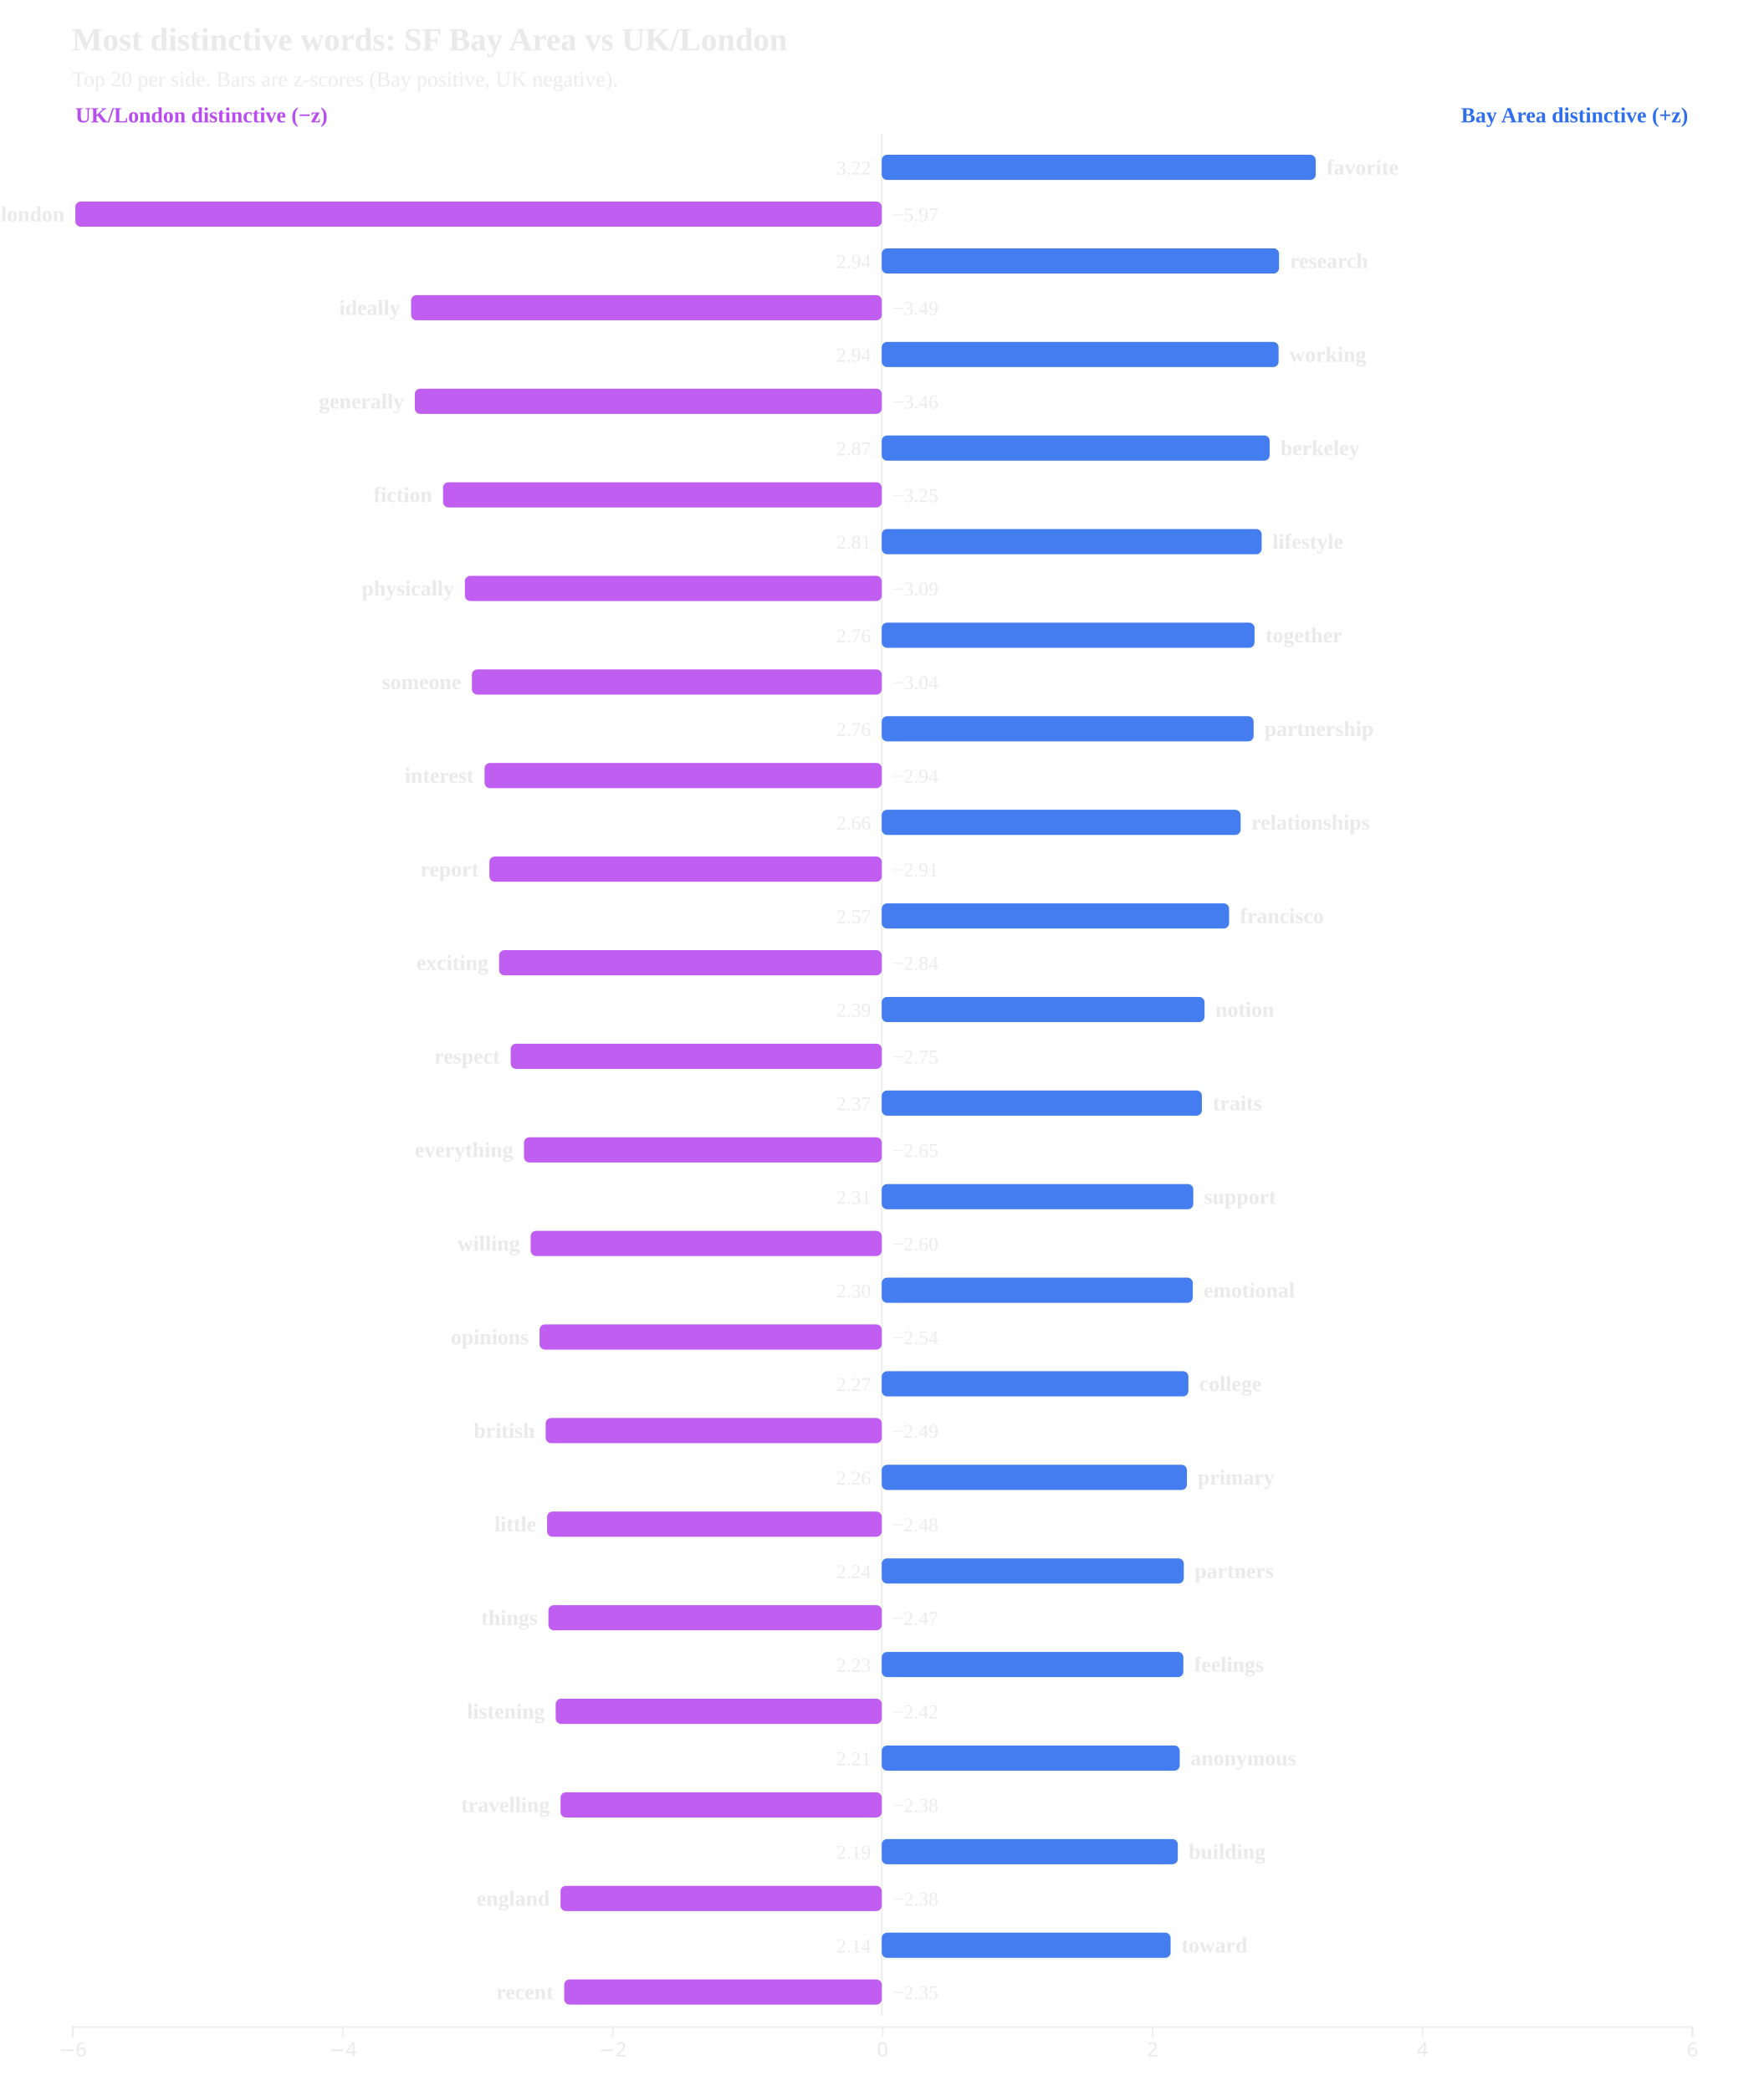
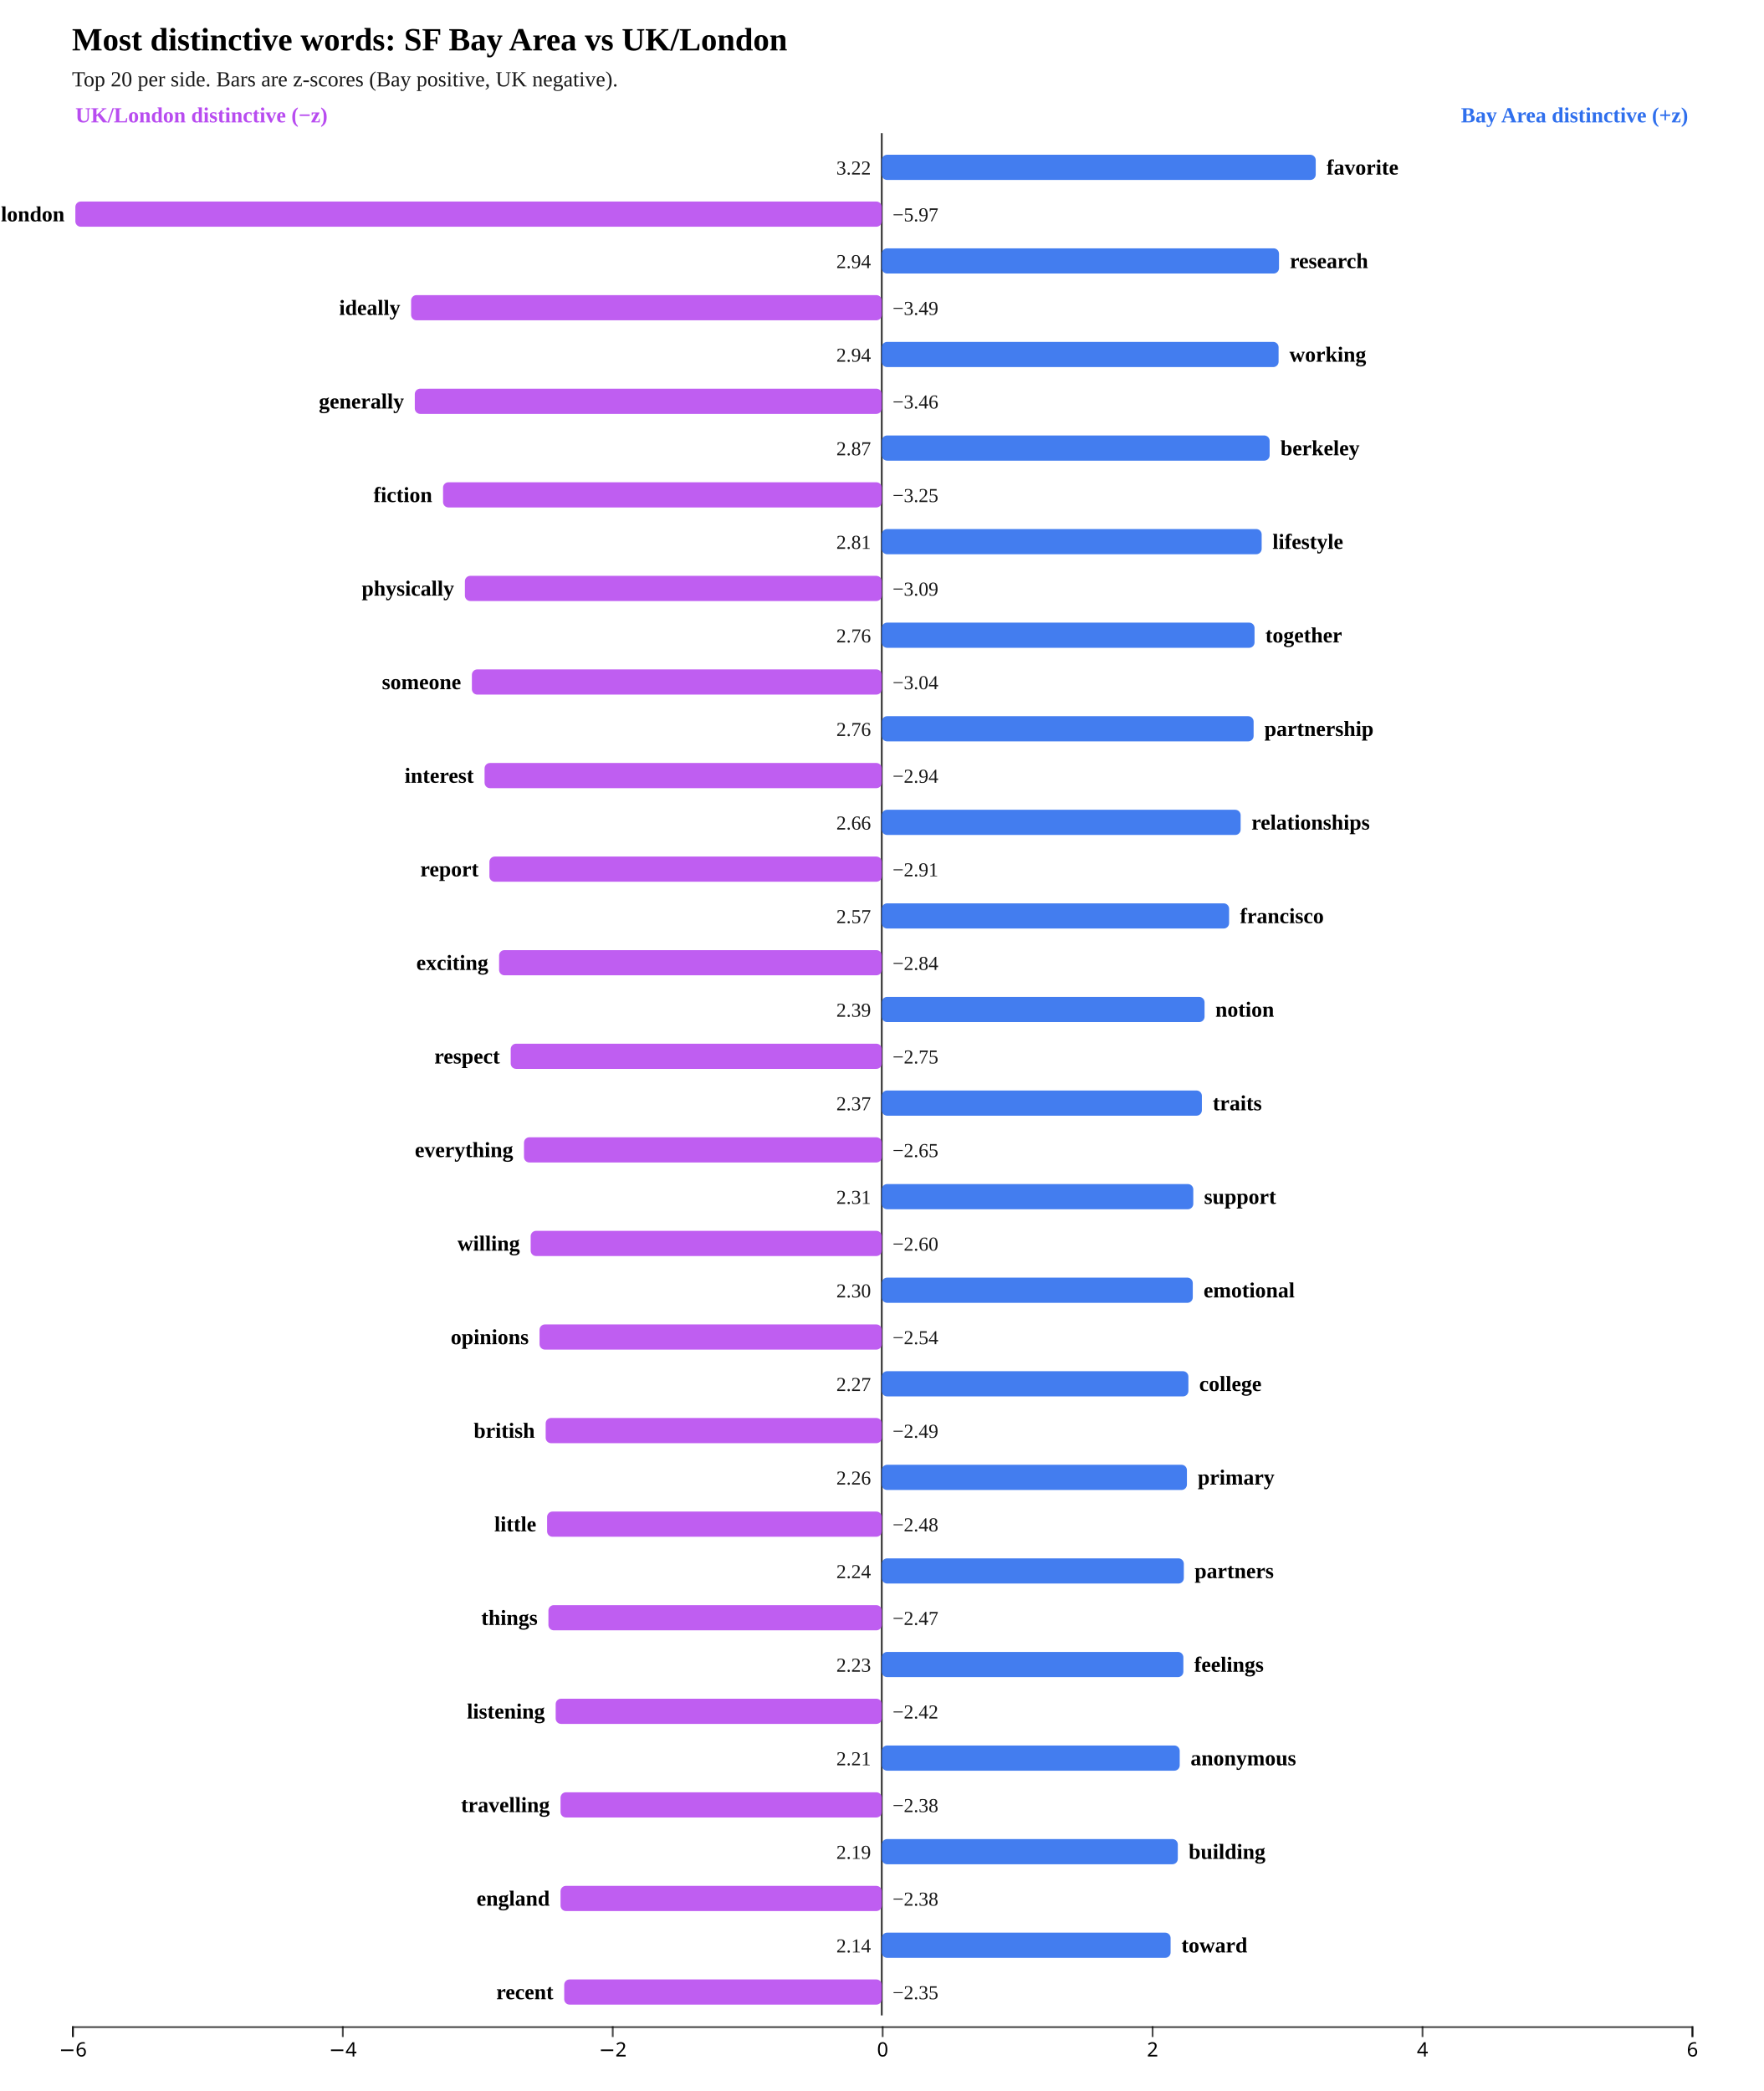
<svg xmlns="http://www.w3.org/2000/svg" width="980" height="1162">
-   <text x="40" y="28" fill="#EAEAEA" font-size="18" font-weight="700">Most distinctive words: SF Bay Area vs UK/London</text>
-   <text x="40" y="48" fill="#EAEAEA" font-size="12" opacity="0.9">Top 20 per side. Bars are z-scores (Bay positive, UK negative).</text>
-   <line x1="490" x2="490" y1="74" y2="1120" stroke="#EAEAEA" stroke-width="1" opacity="0.8" />
+   <text x="40" y="28" fill="#000000" font-size="18" font-weight="700">Most distinctive words: SF Bay Area vs UK/London</text>
+   <text x="40" y="48" fill="#000000" font-size="12" opacity="0.9">Top 20 per side. Bars are z-scores (Bay positive, UK negative).</text>
+   <line x1="490" x2="490" y1="74" y2="1120" stroke="#000000" stroke-width="1" opacity="0.8" />
  <g transform="translate(0, 1126)" fill="none" font-size="10" font-family="sans-serif" text-anchor="middle">
-     <path class="domain" stroke="#EAEAEA" d="M40.5,6V0.5H940.5V6" opacity="0.7" />
+     <path class="domain" stroke="#000000" d="M40.5,6V0.5H940.5V6" opacity="0.7" />
    <g class="tick" opacity="1" transform="translate(40.5,0)">
-       <line stroke="#EAEAEA" y2="6" opacity="0.7" />
-       <text fill="#EAEAEA" y="9" dy="0.71em" font-size="11">−6</text>
+       <line stroke="#000000" y2="6" opacity="0.7" />
+       <text fill="#000000" y="9" dy="0.71em" font-size="11">−6</text>
    </g>
    <g class="tick" opacity="1" transform="translate(190.5,0)">
-       <line stroke="#EAEAEA" y2="6" opacity="0.7" />
-       <text fill="#EAEAEA" y="9" dy="0.71em" font-size="11">−4</text>
+       <line stroke="#000000" y2="6" opacity="0.7" />
+       <text fill="#000000" y="9" dy="0.71em" font-size="11">−4</text>
    </g>
    <g class="tick" opacity="1" transform="translate(340.5,0)">
-       <line stroke="#EAEAEA" y2="6" opacity="0.7" />
-       <text fill="#EAEAEA" y="9" dy="0.71em" font-size="11">−2</text>
+       <line stroke="#000000" y2="6" opacity="0.7" />
+       <text fill="#000000" y="9" dy="0.71em" font-size="11">−2</text>
    </g>
    <g class="tick" opacity="1" transform="translate(490.5,0)">
-       <line stroke="#EAEAEA" y2="6" opacity="0.7" />
-       <text fill="#EAEAEA" y="9" dy="0.71em" font-size="11">0</text>
+       <line stroke="#000000" y2="6" opacity="0.7" />
+       <text fill="#000000" y="9" dy="0.71em" font-size="11">0</text>
    </g>
    <g class="tick" opacity="1" transform="translate(640.5,0)">
-       <line stroke="#EAEAEA" y2="6" opacity="0.7" />
-       <text fill="#EAEAEA" y="9" dy="0.71em" font-size="11">2</text>
+       <line stroke="#000000" y2="6" opacity="0.7" />
+       <text fill="#000000" y="9" dy="0.71em" font-size="11">2</text>
    </g>
    <g class="tick" opacity="1" transform="translate(790.5,0)">
-       <line stroke="#EAEAEA" y2="6" opacity="0.7" />
-       <text fill="#EAEAEA" y="9" dy="0.71em" font-size="11">4</text>
+       <line stroke="#000000" y2="6" opacity="0.7" />
+       <text fill="#000000" y="9" dy="0.71em" font-size="11">4</text>
    </g>
    <g class="tick" opacity="1" transform="translate(940.5,0)">
-       <line stroke="#EAEAEA" y2="6" opacity="0.7" />
-       <text fill="#EAEAEA" y="9" dy="0.71em" font-size="11">6</text>
+       <line stroke="#000000" y2="6" opacity="0.7" />
+       <text fill="#000000" y="9" dy="0.71em" font-size="11">6</text>
    </g>
  </g>
  <g>
    <rect x="490" y="86" width="241.155" height="14" rx="3" fill="#2F6FED" opacity="0.9" />
    <rect x="41.875" y="112" width="448.125" height="14" rx="3" fill="#B84CF0" opacity="0.9" />
    <rect x="490" y="138" width="220.755" height="14" rx="3" fill="#2F6FED" opacity="0.9" />
    <rect x="228.453" y="164" width="261.548" height="14" rx="3" fill="#B84CF0" opacity="0.9" />
    <rect x="490" y="190" width="220.523" height="14" rx="3" fill="#2F6FED" opacity="0.9" />
    <rect x="230.507" y="216" width="259.493" height="14" rx="3" fill="#B84CF0" opacity="0.9" />
    <rect x="490" y="242" width="215.55" height="14" rx="3" fill="#2F6FED" opacity="0.9" />
    <rect x="246.205" y="268" width="243.795" height="14" rx="3" fill="#B84CF0" opacity="0.9" />
    <rect x="490" y="294" width="211.11" height="14" rx="3" fill="#2F6FED" opacity="0.9" />
    <rect x="258.34" y="320" width="231.66" height="14" rx="3" fill="#B84CF0" opacity="0.9" />
    <rect x="490" y="346" width="207.158" height="14" rx="3" fill="#2F6FED" opacity="0.9" />
    <rect x="262.232" y="372" width="227.768" height="14" rx="3" fill="#B84CF0" opacity="0.9" />
    <rect x="490" y="398" width="206.64" height="14" rx="3" fill="#2F6FED" opacity="0.9" />
    <rect x="269.283" y="424" width="220.717" height="14" rx="3" fill="#B84CF0" opacity="0.9" />
    <rect x="490" y="450" width="199.425" height="14" rx="3" fill="#2F6FED" opacity="0.9" />
    <rect x="271.968" y="476" width="218.032" height="14" rx="3" fill="#B84CF0" opacity="0.9" />
    <rect x="490" y="502" width="193.012" height="14" rx="3" fill="#2F6FED" opacity="0.9" />
    <rect x="277.345" y="528" width="212.655" height="14" rx="3" fill="#B84CF0" opacity="0.9" />
    <rect x="490" y="554" width="179.377" height="14" rx="3" fill="#2F6FED" opacity="0.9" />
    <rect x="283.803" y="580" width="206.197" height="14" rx="3" fill="#B84CF0" opacity="0.9" />
    <rect x="490" y="606" width="177.9" height="14" rx="3" fill="#2F6FED" opacity="0.9" />
    <rect x="291.183" y="632" width="198.817" height="14" rx="3" fill="#B84CF0" opacity="0.9" />
    <rect x="490" y="658" width="173.115" height="14" rx="3" fill="#2F6FED" opacity="0.9" />
    <rect x="294.895" y="684" width="195.105" height="14" rx="3" fill="#B84CF0" opacity="0.9" />
    <rect x="490" y="710" width="172.83" height="14" rx="3" fill="#2F6FED" opacity="0.9" />
    <rect x="299.83" y="736" width="190.17" height="14" rx="3" fill="#B84CF0" opacity="0.9" />
    <rect x="490" y="762" width="170.393" height="14" rx="3" fill="#2F6FED" opacity="0.9" />
    <rect x="303.235" y="788" width="186.765" height="14" rx="3" fill="#B84CF0" opacity="0.9" />
    <rect x="490" y="814" width="169.582" height="14" rx="3" fill="#2F6FED" opacity="0.9" />
    <rect x="304.022" y="840" width="185.978" height="14" rx="3" fill="#B84CF0" opacity="0.9" />
    <rect x="490" y="866" width="167.857" height="14" rx="3" fill="#2F6FED" opacity="0.9" />
    <rect x="304.758" y="892" width="185.242" height="14" rx="3" fill="#B84CF0" opacity="0.9" />
    <rect x="490" y="918" width="167.602" height="14" rx="3" fill="#2F6FED" opacity="0.9" />
    <rect x="308.793" y="944" width="181.207" height="14" rx="3" fill="#B84CF0" opacity="0.9" />
    <rect x="490" y="970" width="165.577" height="14" rx="3" fill="#2F6FED" opacity="0.9" />
    <rect x="311.5" y="996" width="178.5" height="14" rx="3" fill="#B84CF0" opacity="0.9" />
    <rect x="490" y="1022" width="164.513" height="14" rx="3" fill="#2F6FED" opacity="0.9" />
    <rect x="311.5" y="1048" width="178.5" height="14" rx="3" fill="#B84CF0" opacity="0.9" />
    <rect x="490" y="1074" width="160.508" height="14" rx="3" fill="#2F6FED" opacity="0.9" />
    <rect x="313.533" y="1100" width="176.467" height="14" rx="3" fill="#B84CF0" opacity="0.9" />
  </g>
  <g>
-     <text x="737.155" y="97" text-anchor="start" fill="#EAEAEA" font-size="12" font-weight="600">favorite</text>
-     <text x="35.875" y="123" text-anchor="end" fill="#EAEAEA" font-size="12" font-weight="600">london</text>
-     <text x="716.755" y="149" text-anchor="start" fill="#EAEAEA" font-size="12" font-weight="600">research</text>
-     <text x="222.453" y="175" text-anchor="end" fill="#EAEAEA" font-size="12" font-weight="600">ideally</text>
-     <text x="716.523" y="201" text-anchor="start" fill="#EAEAEA" font-size="12" font-weight="600">working</text>
-     <text x="224.507" y="227" text-anchor="end" fill="#EAEAEA" font-size="12" font-weight="600">generally</text>
-     <text x="711.55" y="253" text-anchor="start" fill="#EAEAEA" font-size="12" font-weight="600">berkeley</text>
-     <text x="240.205" y="279" text-anchor="end" fill="#EAEAEA" font-size="12" font-weight="600">fiction</text>
-     <text x="707.11" y="305" text-anchor="start" fill="#EAEAEA" font-size="12" font-weight="600">lifestyle</text>
-     <text x="252.34" y="331" text-anchor="end" fill="#EAEAEA" font-size="12" font-weight="600">physically</text>
-     <text x="703.158" y="357" text-anchor="start" fill="#EAEAEA" font-size="12" font-weight="600">together</text>
-     <text x="256.232" y="383" text-anchor="end" fill="#EAEAEA" font-size="12" font-weight="600">someone</text>
-     <text x="702.64" y="409" text-anchor="start" fill="#EAEAEA" font-size="12" font-weight="600">partnership</text>
-     <text x="263.283" y="435" text-anchor="end" fill="#EAEAEA" font-size="12" font-weight="600">interest</text>
-     <text x="695.425" y="461" text-anchor="start" fill="#EAEAEA" font-size="12" font-weight="600">relationships</text>
-     <text x="265.968" y="487" text-anchor="end" fill="#EAEAEA" font-size="12" font-weight="600">report</text>
-     <text x="689.012" y="513" text-anchor="start" fill="#EAEAEA" font-size="12" font-weight="600">francisco</text>
-     <text x="271.345" y="539" text-anchor="end" fill="#EAEAEA" font-size="12" font-weight="600">exciting</text>
-     <text x="675.377" y="565" text-anchor="start" fill="#EAEAEA" font-size="12" font-weight="600">notion</text>
-     <text x="277.803" y="591" text-anchor="end" fill="#EAEAEA" font-size="12" font-weight="600">respect</text>
-     <text x="673.9" y="617" text-anchor="start" fill="#EAEAEA" font-size="12" font-weight="600">traits</text>
-     <text x="285.183" y="643" text-anchor="end" fill="#EAEAEA" font-size="12" font-weight="600">everything</text>
-     <text x="669.115" y="669" text-anchor="start" fill="#EAEAEA" font-size="12" font-weight="600">support</text>
-     <text x="288.895" y="695" text-anchor="end" fill="#EAEAEA" font-size="12" font-weight="600">willing</text>
-     <text x="668.83" y="721" text-anchor="start" fill="#EAEAEA" font-size="12" font-weight="600">emotional</text>
-     <text x="293.83" y="747" text-anchor="end" fill="#EAEAEA" font-size="12" font-weight="600">opinions</text>
-     <text x="666.393" y="773" text-anchor="start" fill="#EAEAEA" font-size="12" font-weight="600">college</text>
-     <text x="297.235" y="799" text-anchor="end" fill="#EAEAEA" font-size="12" font-weight="600">british</text>
-     <text x="665.582" y="825" text-anchor="start" fill="#EAEAEA" font-size="12" font-weight="600">primary</text>
-     <text x="298.022" y="851" text-anchor="end" fill="#EAEAEA" font-size="12" font-weight="600">little</text>
-     <text x="663.857" y="877" text-anchor="start" fill="#EAEAEA" font-size="12" font-weight="600">partners</text>
-     <text x="298.758" y="903" text-anchor="end" fill="#EAEAEA" font-size="12" font-weight="600">things</text>
-     <text x="663.602" y="929" text-anchor="start" fill="#EAEAEA" font-size="12" font-weight="600">feelings</text>
-     <text x="302.793" y="955" text-anchor="end" fill="#EAEAEA" font-size="12" font-weight="600">listening</text>
-     <text x="661.577" y="981" text-anchor="start" fill="#EAEAEA" font-size="12" font-weight="600">anonymous</text>
-     <text x="305.5" y="1007" text-anchor="end" fill="#EAEAEA" font-size="12" font-weight="600">travelling</text>
-     <text x="660.513" y="1033" text-anchor="start" fill="#EAEAEA" font-size="12" font-weight="600">building</text>
-     <text x="305.5" y="1059" text-anchor="end" fill="#EAEAEA" font-size="12" font-weight="600">england</text>
-     <text x="656.508" y="1085" text-anchor="start" fill="#EAEAEA" font-size="12" font-weight="600">toward</text>
-     <text x="307.533" y="1111" text-anchor="end" fill="#EAEAEA" font-size="12" font-weight="600">recent</text>
+     <text x="737.155" y="97" text-anchor="start" fill="#000000" font-size="12" font-weight="600">favorite</text>
+     <text x="35.875" y="123" text-anchor="end" fill="#000000" font-size="12" font-weight="600">london</text>
+     <text x="716.755" y="149" text-anchor="start" fill="#000000" font-size="12" font-weight="600">research</text>
+     <text x="222.453" y="175" text-anchor="end" fill="#000000" font-size="12" font-weight="600">ideally</text>
+     <text x="716.523" y="201" text-anchor="start" fill="#000000" font-size="12" font-weight="600">working</text>
+     <text x="224.507" y="227" text-anchor="end" fill="#000000" font-size="12" font-weight="600">generally</text>
+     <text x="711.55" y="253" text-anchor="start" fill="#000000" font-size="12" font-weight="600">berkeley</text>
+     <text x="240.205" y="279" text-anchor="end" fill="#000000" font-size="12" font-weight="600">fiction</text>
+     <text x="707.11" y="305" text-anchor="start" fill="#000000" font-size="12" font-weight="600">lifestyle</text>
+     <text x="252.34" y="331" text-anchor="end" fill="#000000" font-size="12" font-weight="600">physically</text>
+     <text x="703.158" y="357" text-anchor="start" fill="#000000" font-size="12" font-weight="600">together</text>
+     <text x="256.232" y="383" text-anchor="end" fill="#000000" font-size="12" font-weight="600">someone</text>
+     <text x="702.64" y="409" text-anchor="start" fill="#000000" font-size="12" font-weight="600">partnership</text>
+     <text x="263.283" y="435" text-anchor="end" fill="#000000" font-size="12" font-weight="600">interest</text>
+     <text x="695.425" y="461" text-anchor="start" fill="#000000" font-size="12" font-weight="600">relationships</text>
+     <text x="265.968" y="487" text-anchor="end" fill="#000000" font-size="12" font-weight="600">report</text>
+     <text x="689.012" y="513" text-anchor="start" fill="#000000" font-size="12" font-weight="600">francisco</text>
+     <text x="271.345" y="539" text-anchor="end" fill="#000000" font-size="12" font-weight="600">exciting</text>
+     <text x="675.377" y="565" text-anchor="start" fill="#000000" font-size="12" font-weight="600">notion</text>
+     <text x="277.803" y="591" text-anchor="end" fill="#000000" font-size="12" font-weight="600">respect</text>
+     <text x="673.9" y="617" text-anchor="start" fill="#000000" font-size="12" font-weight="600">traits</text>
+     <text x="285.183" y="643" text-anchor="end" fill="#000000" font-size="12" font-weight="600">everything</text>
+     <text x="669.115" y="669" text-anchor="start" fill="#000000" font-size="12" font-weight="600">support</text>
+     <text x="288.895" y="695" text-anchor="end" fill="#000000" font-size="12" font-weight="600">willing</text>
+     <text x="668.83" y="721" text-anchor="start" fill="#000000" font-size="12" font-weight="600">emotional</text>
+     <text x="293.83" y="747" text-anchor="end" fill="#000000" font-size="12" font-weight="600">opinions</text>
+     <text x="666.393" y="773" text-anchor="start" fill="#000000" font-size="12" font-weight="600">college</text>
+     <text x="297.235" y="799" text-anchor="end" fill="#000000" font-size="12" font-weight="600">british</text>
+     <text x="665.582" y="825" text-anchor="start" fill="#000000" font-size="12" font-weight="600">primary</text>
+     <text x="298.022" y="851" text-anchor="end" fill="#000000" font-size="12" font-weight="600">little</text>
+     <text x="663.857" y="877" text-anchor="start" fill="#000000" font-size="12" font-weight="600">partners</text>
+     <text x="298.758" y="903" text-anchor="end" fill="#000000" font-size="12" font-weight="600">things</text>
+     <text x="663.602" y="929" text-anchor="start" fill="#000000" font-size="12" font-weight="600">feelings</text>
+     <text x="302.793" y="955" text-anchor="end" fill="#000000" font-size="12" font-weight="600">listening</text>
+     <text x="661.577" y="981" text-anchor="start" fill="#000000" font-size="12" font-weight="600">anonymous</text>
+     <text x="305.5" y="1007" text-anchor="end" fill="#000000" font-size="12" font-weight="600">travelling</text>
+     <text x="660.513" y="1033" text-anchor="start" fill="#000000" font-size="12" font-weight="600">building</text>
+     <text x="305.5" y="1059" text-anchor="end" fill="#000000" font-size="12" font-weight="600">england</text>
+     <text x="656.508" y="1085" text-anchor="start" fill="#000000" font-size="12" font-weight="600">toward</text>
+     <text x="307.533" y="1111" text-anchor="end" fill="#000000" font-size="12" font-weight="600">recent</text>
  </g>
  <g>
-     <text x="484" y="97" text-anchor="end" fill="#EAEAEA" font-size="11" opacity="0.9">3.22</text>
-     <text x="496" y="123" text-anchor="start" fill="#EAEAEA" font-size="11" opacity="0.9">−5.97</text>
-     <text x="484" y="149" text-anchor="end" fill="#EAEAEA" font-size="11" opacity="0.9">2.94</text>
-     <text x="496" y="175" text-anchor="start" fill="#EAEAEA" font-size="11" opacity="0.9">−3.49</text>
-     <text x="484" y="201" text-anchor="end" fill="#EAEAEA" font-size="11" opacity="0.9">2.94</text>
-     <text x="496" y="227" text-anchor="start" fill="#EAEAEA" font-size="11" opacity="0.9">−3.46</text>
-     <text x="484" y="253" text-anchor="end" fill="#EAEAEA" font-size="11" opacity="0.9">2.87</text>
-     <text x="496" y="279" text-anchor="start" fill="#EAEAEA" font-size="11" opacity="0.9">−3.25</text>
-     <text x="484" y="305" text-anchor="end" fill="#EAEAEA" font-size="11" opacity="0.9">2.81</text>
-     <text x="496" y="331" text-anchor="start" fill="#EAEAEA" font-size="11" opacity="0.9">−3.09</text>
-     <text x="484" y="357" text-anchor="end" fill="#EAEAEA" font-size="11" opacity="0.9">2.76</text>
-     <text x="496" y="383" text-anchor="start" fill="#EAEAEA" font-size="11" opacity="0.9">−3.04</text>
-     <text x="484" y="409" text-anchor="end" fill="#EAEAEA" font-size="11" opacity="0.9">2.76</text>
-     <text x="496" y="435" text-anchor="start" fill="#EAEAEA" font-size="11" opacity="0.9">−2.94</text>
-     <text x="484" y="461" text-anchor="end" fill="#EAEAEA" font-size="11" opacity="0.9">2.66</text>
-     <text x="496" y="487" text-anchor="start" fill="#EAEAEA" font-size="11" opacity="0.9">−2.91</text>
-     <text x="484" y="513" text-anchor="end" fill="#EAEAEA" font-size="11" opacity="0.9">2.57</text>
-     <text x="496" y="539" text-anchor="start" fill="#EAEAEA" font-size="11" opacity="0.9">−2.84</text>
-     <text x="484" y="565" text-anchor="end" fill="#EAEAEA" font-size="11" opacity="0.9">2.39</text>
-     <text x="496" y="591" text-anchor="start" fill="#EAEAEA" font-size="11" opacity="0.9">−2.75</text>
-     <text x="484" y="617" text-anchor="end" fill="#EAEAEA" font-size="11" opacity="0.9">2.37</text>
-     <text x="496" y="643" text-anchor="start" fill="#EAEAEA" font-size="11" opacity="0.9">−2.65</text>
-     <text x="484" y="669" text-anchor="end" fill="#EAEAEA" font-size="11" opacity="0.9">2.31</text>
-     <text x="496" y="695" text-anchor="start" fill="#EAEAEA" font-size="11" opacity="0.9">−2.60</text>
-     <text x="484" y="721" text-anchor="end" fill="#EAEAEA" font-size="11" opacity="0.9">2.30</text>
-     <text x="496" y="747" text-anchor="start" fill="#EAEAEA" font-size="11" opacity="0.9">−2.54</text>
-     <text x="484" y="773" text-anchor="end" fill="#EAEAEA" font-size="11" opacity="0.9">2.27</text>
-     <text x="496" y="799" text-anchor="start" fill="#EAEAEA" font-size="11" opacity="0.9">−2.49</text>
-     <text x="484" y="825" text-anchor="end" fill="#EAEAEA" font-size="11" opacity="0.9">2.26</text>
-     <text x="496" y="851" text-anchor="start" fill="#EAEAEA" font-size="11" opacity="0.9">−2.48</text>
-     <text x="484" y="877" text-anchor="end" fill="#EAEAEA" font-size="11" opacity="0.9">2.24</text>
-     <text x="496" y="903" text-anchor="start" fill="#EAEAEA" font-size="11" opacity="0.9">−2.47</text>
-     <text x="484" y="929" text-anchor="end" fill="#EAEAEA" font-size="11" opacity="0.9">2.23</text>
-     <text x="496" y="955" text-anchor="start" fill="#EAEAEA" font-size="11" opacity="0.9">−2.42</text>
-     <text x="484" y="981" text-anchor="end" fill="#EAEAEA" font-size="11" opacity="0.9">2.21</text>
-     <text x="496" y="1007" text-anchor="start" fill="#EAEAEA" font-size="11" opacity="0.9">−2.38</text>
-     <text x="484" y="1033" text-anchor="end" fill="#EAEAEA" font-size="11" opacity="0.9">2.19</text>
-     <text x="496" y="1059" text-anchor="start" fill="#EAEAEA" font-size="11" opacity="0.9">−2.38</text>
-     <text x="484" y="1085" text-anchor="end" fill="#EAEAEA" font-size="11" opacity="0.9">2.14</text>
-     <text x="496" y="1111" text-anchor="start" fill="#EAEAEA" font-size="11" opacity="0.9">−2.35</text>
+     <text x="484" y="97" text-anchor="end" fill="#000000" font-size="11" opacity="0.9">3.22</text>
+     <text x="496" y="123" text-anchor="start" fill="#000000" font-size="11" opacity="0.9">−5.97</text>
+     <text x="484" y="149" text-anchor="end" fill="#000000" font-size="11" opacity="0.9">2.94</text>
+     <text x="496" y="175" text-anchor="start" fill="#000000" font-size="11" opacity="0.9">−3.49</text>
+     <text x="484" y="201" text-anchor="end" fill="#000000" font-size="11" opacity="0.9">2.94</text>
+     <text x="496" y="227" text-anchor="start" fill="#000000" font-size="11" opacity="0.9">−3.46</text>
+     <text x="484" y="253" text-anchor="end" fill="#000000" font-size="11" opacity="0.9">2.87</text>
+     <text x="496" y="279" text-anchor="start" fill="#000000" font-size="11" opacity="0.9">−3.25</text>
+     <text x="484" y="305" text-anchor="end" fill="#000000" font-size="11" opacity="0.9">2.81</text>
+     <text x="496" y="331" text-anchor="start" fill="#000000" font-size="11" opacity="0.9">−3.09</text>
+     <text x="484" y="357" text-anchor="end" fill="#000000" font-size="11" opacity="0.9">2.76</text>
+     <text x="496" y="383" text-anchor="start" fill="#000000" font-size="11" opacity="0.9">−3.04</text>
+     <text x="484" y="409" text-anchor="end" fill="#000000" font-size="11" opacity="0.9">2.76</text>
+     <text x="496" y="435" text-anchor="start" fill="#000000" font-size="11" opacity="0.9">−2.94</text>
+     <text x="484" y="461" text-anchor="end" fill="#000000" font-size="11" opacity="0.9">2.66</text>
+     <text x="496" y="487" text-anchor="start" fill="#000000" font-size="11" opacity="0.9">−2.91</text>
+     <text x="484" y="513" text-anchor="end" fill="#000000" font-size="11" opacity="0.9">2.57</text>
+     <text x="496" y="539" text-anchor="start" fill="#000000" font-size="11" opacity="0.9">−2.84</text>
+     <text x="484" y="565" text-anchor="end" fill="#000000" font-size="11" opacity="0.9">2.39</text>
+     <text x="496" y="591" text-anchor="start" fill="#000000" font-size="11" opacity="0.9">−2.75</text>
+     <text x="484" y="617" text-anchor="end" fill="#000000" font-size="11" opacity="0.9">2.37</text>
+     <text x="496" y="643" text-anchor="start" fill="#000000" font-size="11" opacity="0.9">−2.65</text>
+     <text x="484" y="669" text-anchor="end" fill="#000000" font-size="11" opacity="0.9">2.31</text>
+     <text x="496" y="695" text-anchor="start" fill="#000000" font-size="11" opacity="0.9">−2.60</text>
+     <text x="484" y="721" text-anchor="end" fill="#000000" font-size="11" opacity="0.9">2.30</text>
+     <text x="496" y="747" text-anchor="start" fill="#000000" font-size="11" opacity="0.9">−2.54</text>
+     <text x="484" y="773" text-anchor="end" fill="#000000" font-size="11" opacity="0.9">2.27</text>
+     <text x="496" y="799" text-anchor="start" fill="#000000" font-size="11" opacity="0.9">−2.49</text>
+     <text x="484" y="825" text-anchor="end" fill="#000000" font-size="11" opacity="0.9">2.26</text>
+     <text x="496" y="851" text-anchor="start" fill="#000000" font-size="11" opacity="0.9">−2.48</text>
+     <text x="484" y="877" text-anchor="end" fill="#000000" font-size="11" opacity="0.9">2.24</text>
+     <text x="496" y="903" text-anchor="start" fill="#000000" font-size="11" opacity="0.9">−2.47</text>
+     <text x="484" y="929" text-anchor="end" fill="#000000" font-size="11" opacity="0.9">2.23</text>
+     <text x="496" y="955" text-anchor="start" fill="#000000" font-size="11" opacity="0.9">−2.42</text>
+     <text x="484" y="981" text-anchor="end" fill="#000000" font-size="11" opacity="0.9">2.21</text>
+     <text x="496" y="1007" text-anchor="start" fill="#000000" font-size="11" opacity="0.9">−2.38</text>
+     <text x="484" y="1033" text-anchor="end" fill="#000000" font-size="11" opacity="0.9">2.19</text>
+     <text x="496" y="1059" text-anchor="start" fill="#000000" font-size="11" opacity="0.9">−2.38</text>
+     <text x="484" y="1085" text-anchor="end" fill="#000000" font-size="11" opacity="0.9">2.14</text>
+     <text x="496" y="1111" text-anchor="start" fill="#000000" font-size="11" opacity="0.9">−2.35</text>
  </g>
  <text x="938.125" y="68" text-anchor="end" fill="#2F6FED" font-size="12" font-weight="700">Bay Area distinctive (+z)</text>
  <text x="41.875" y="68" text-anchor="start" fill="#B84CF0" font-size="12" font-weight="700">UK/London distinctive (−z)</text>
</svg>
